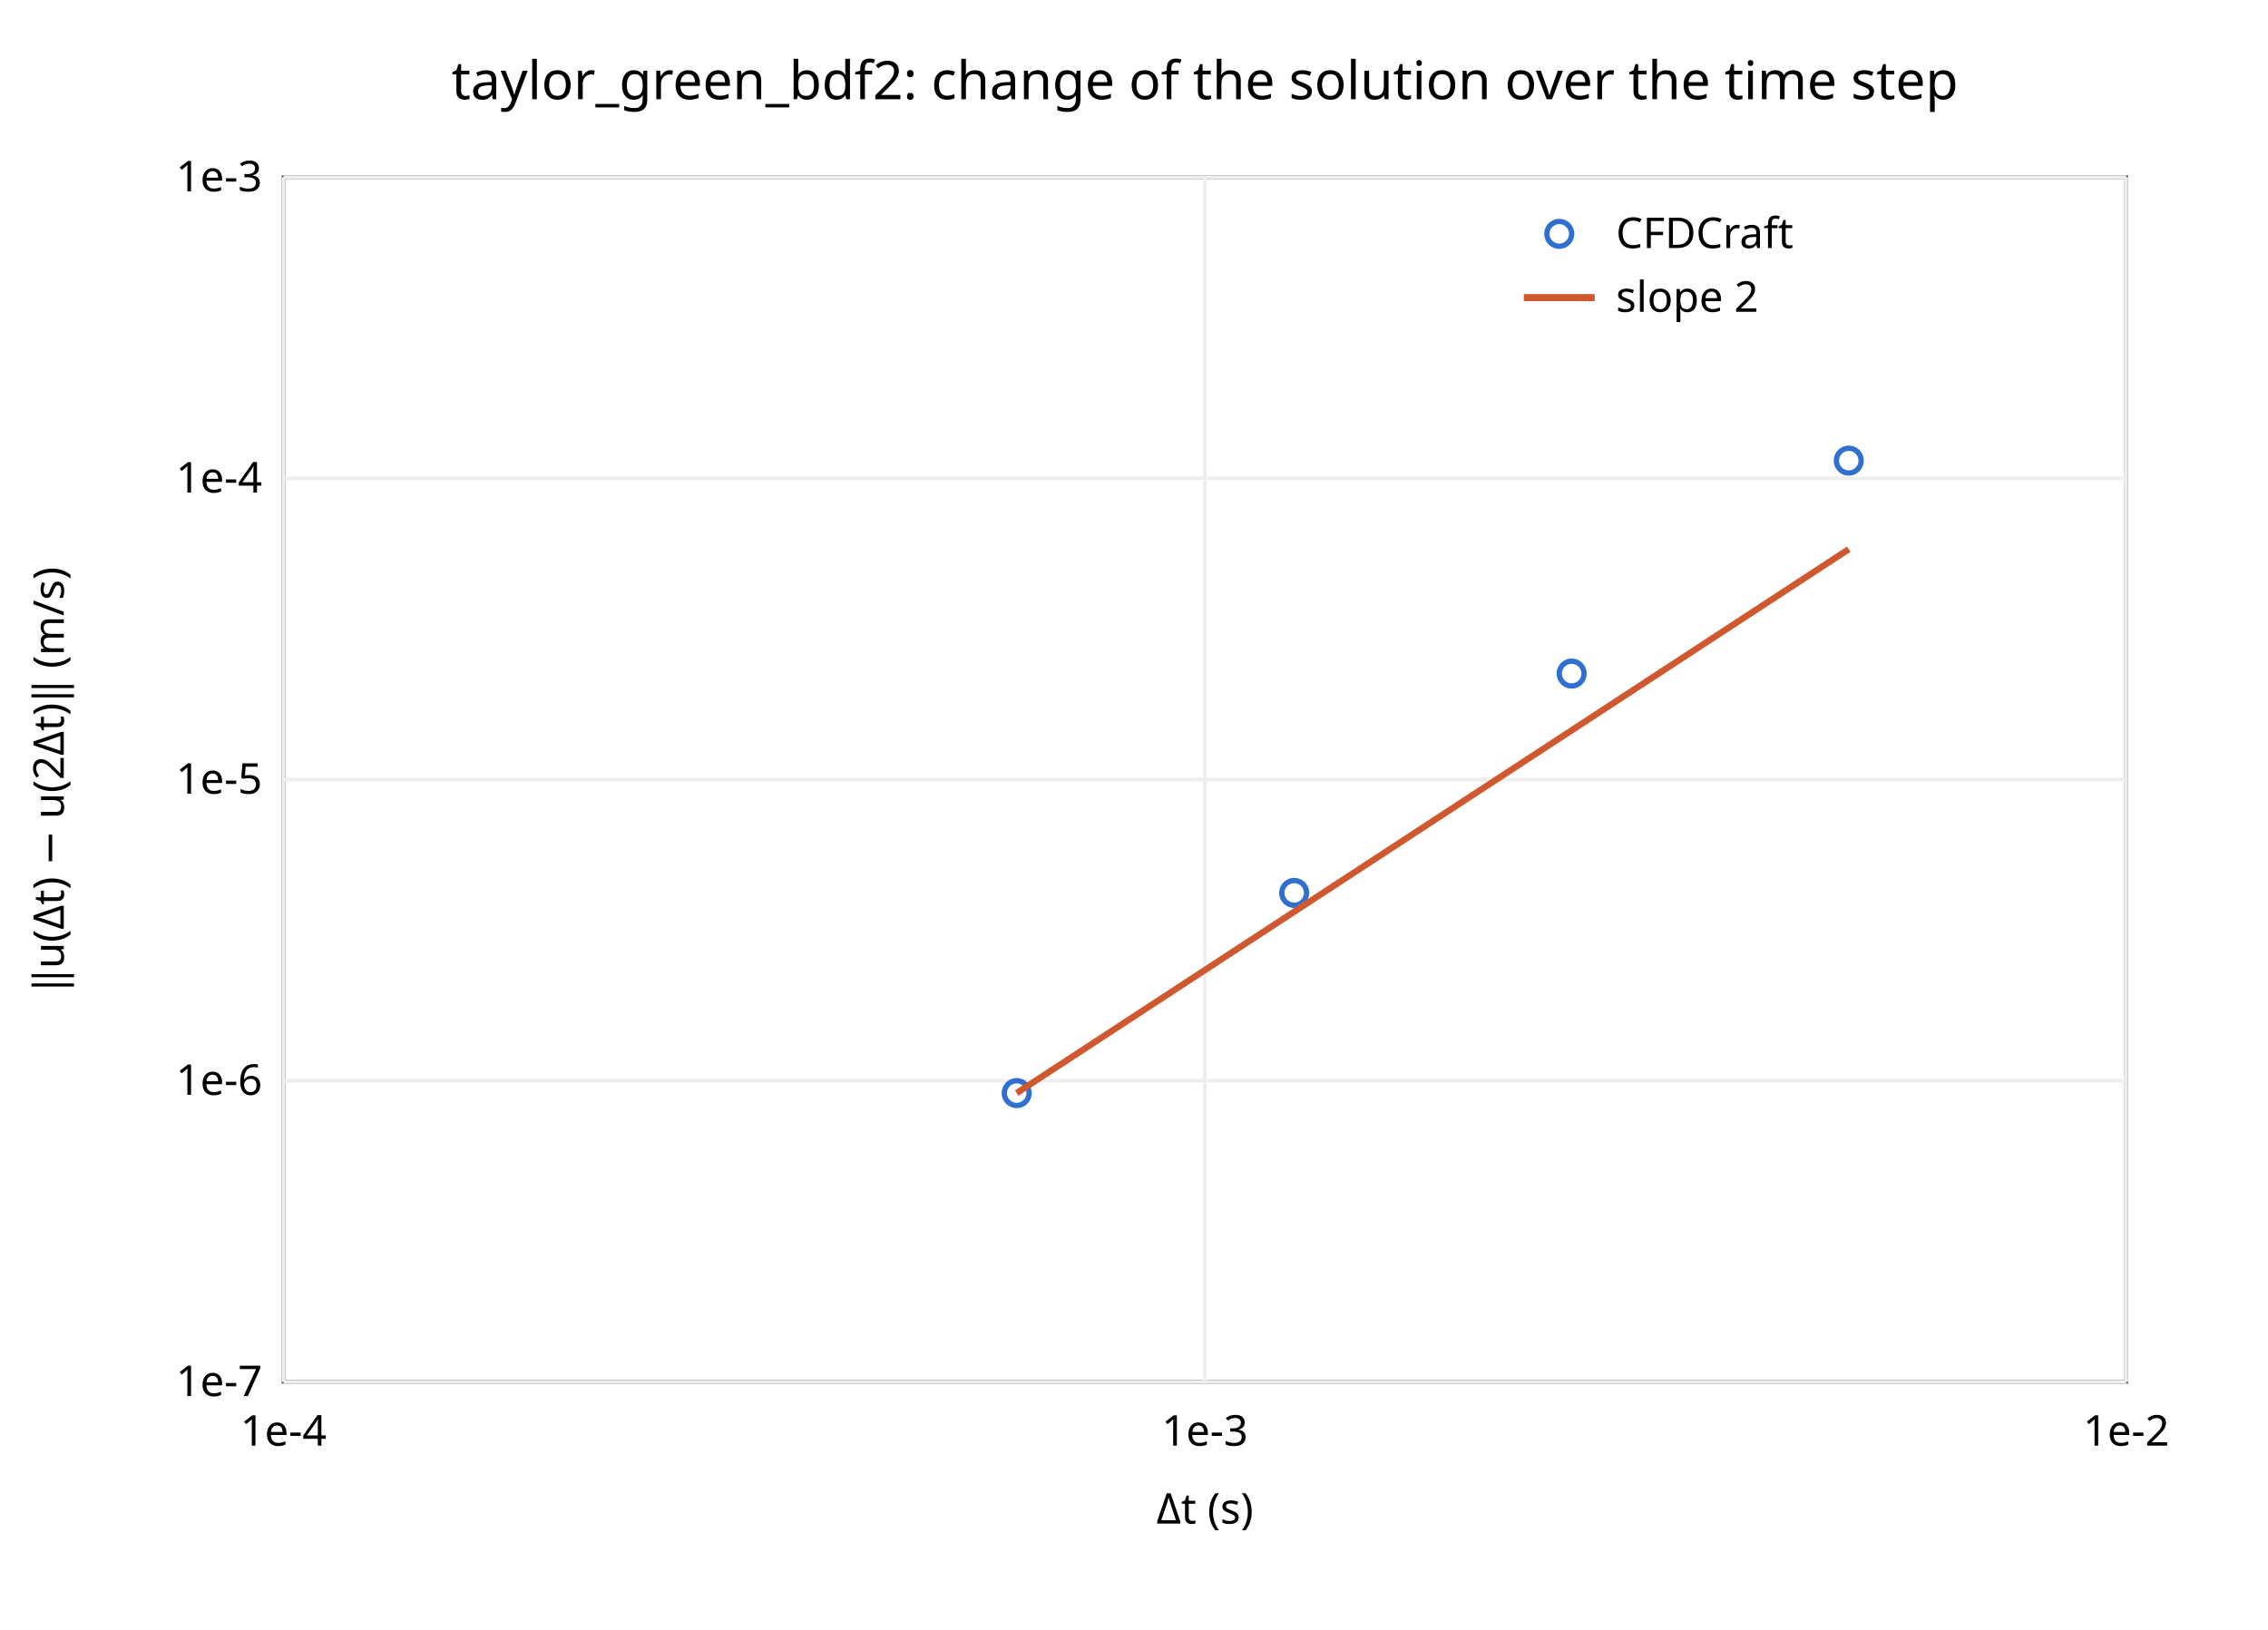
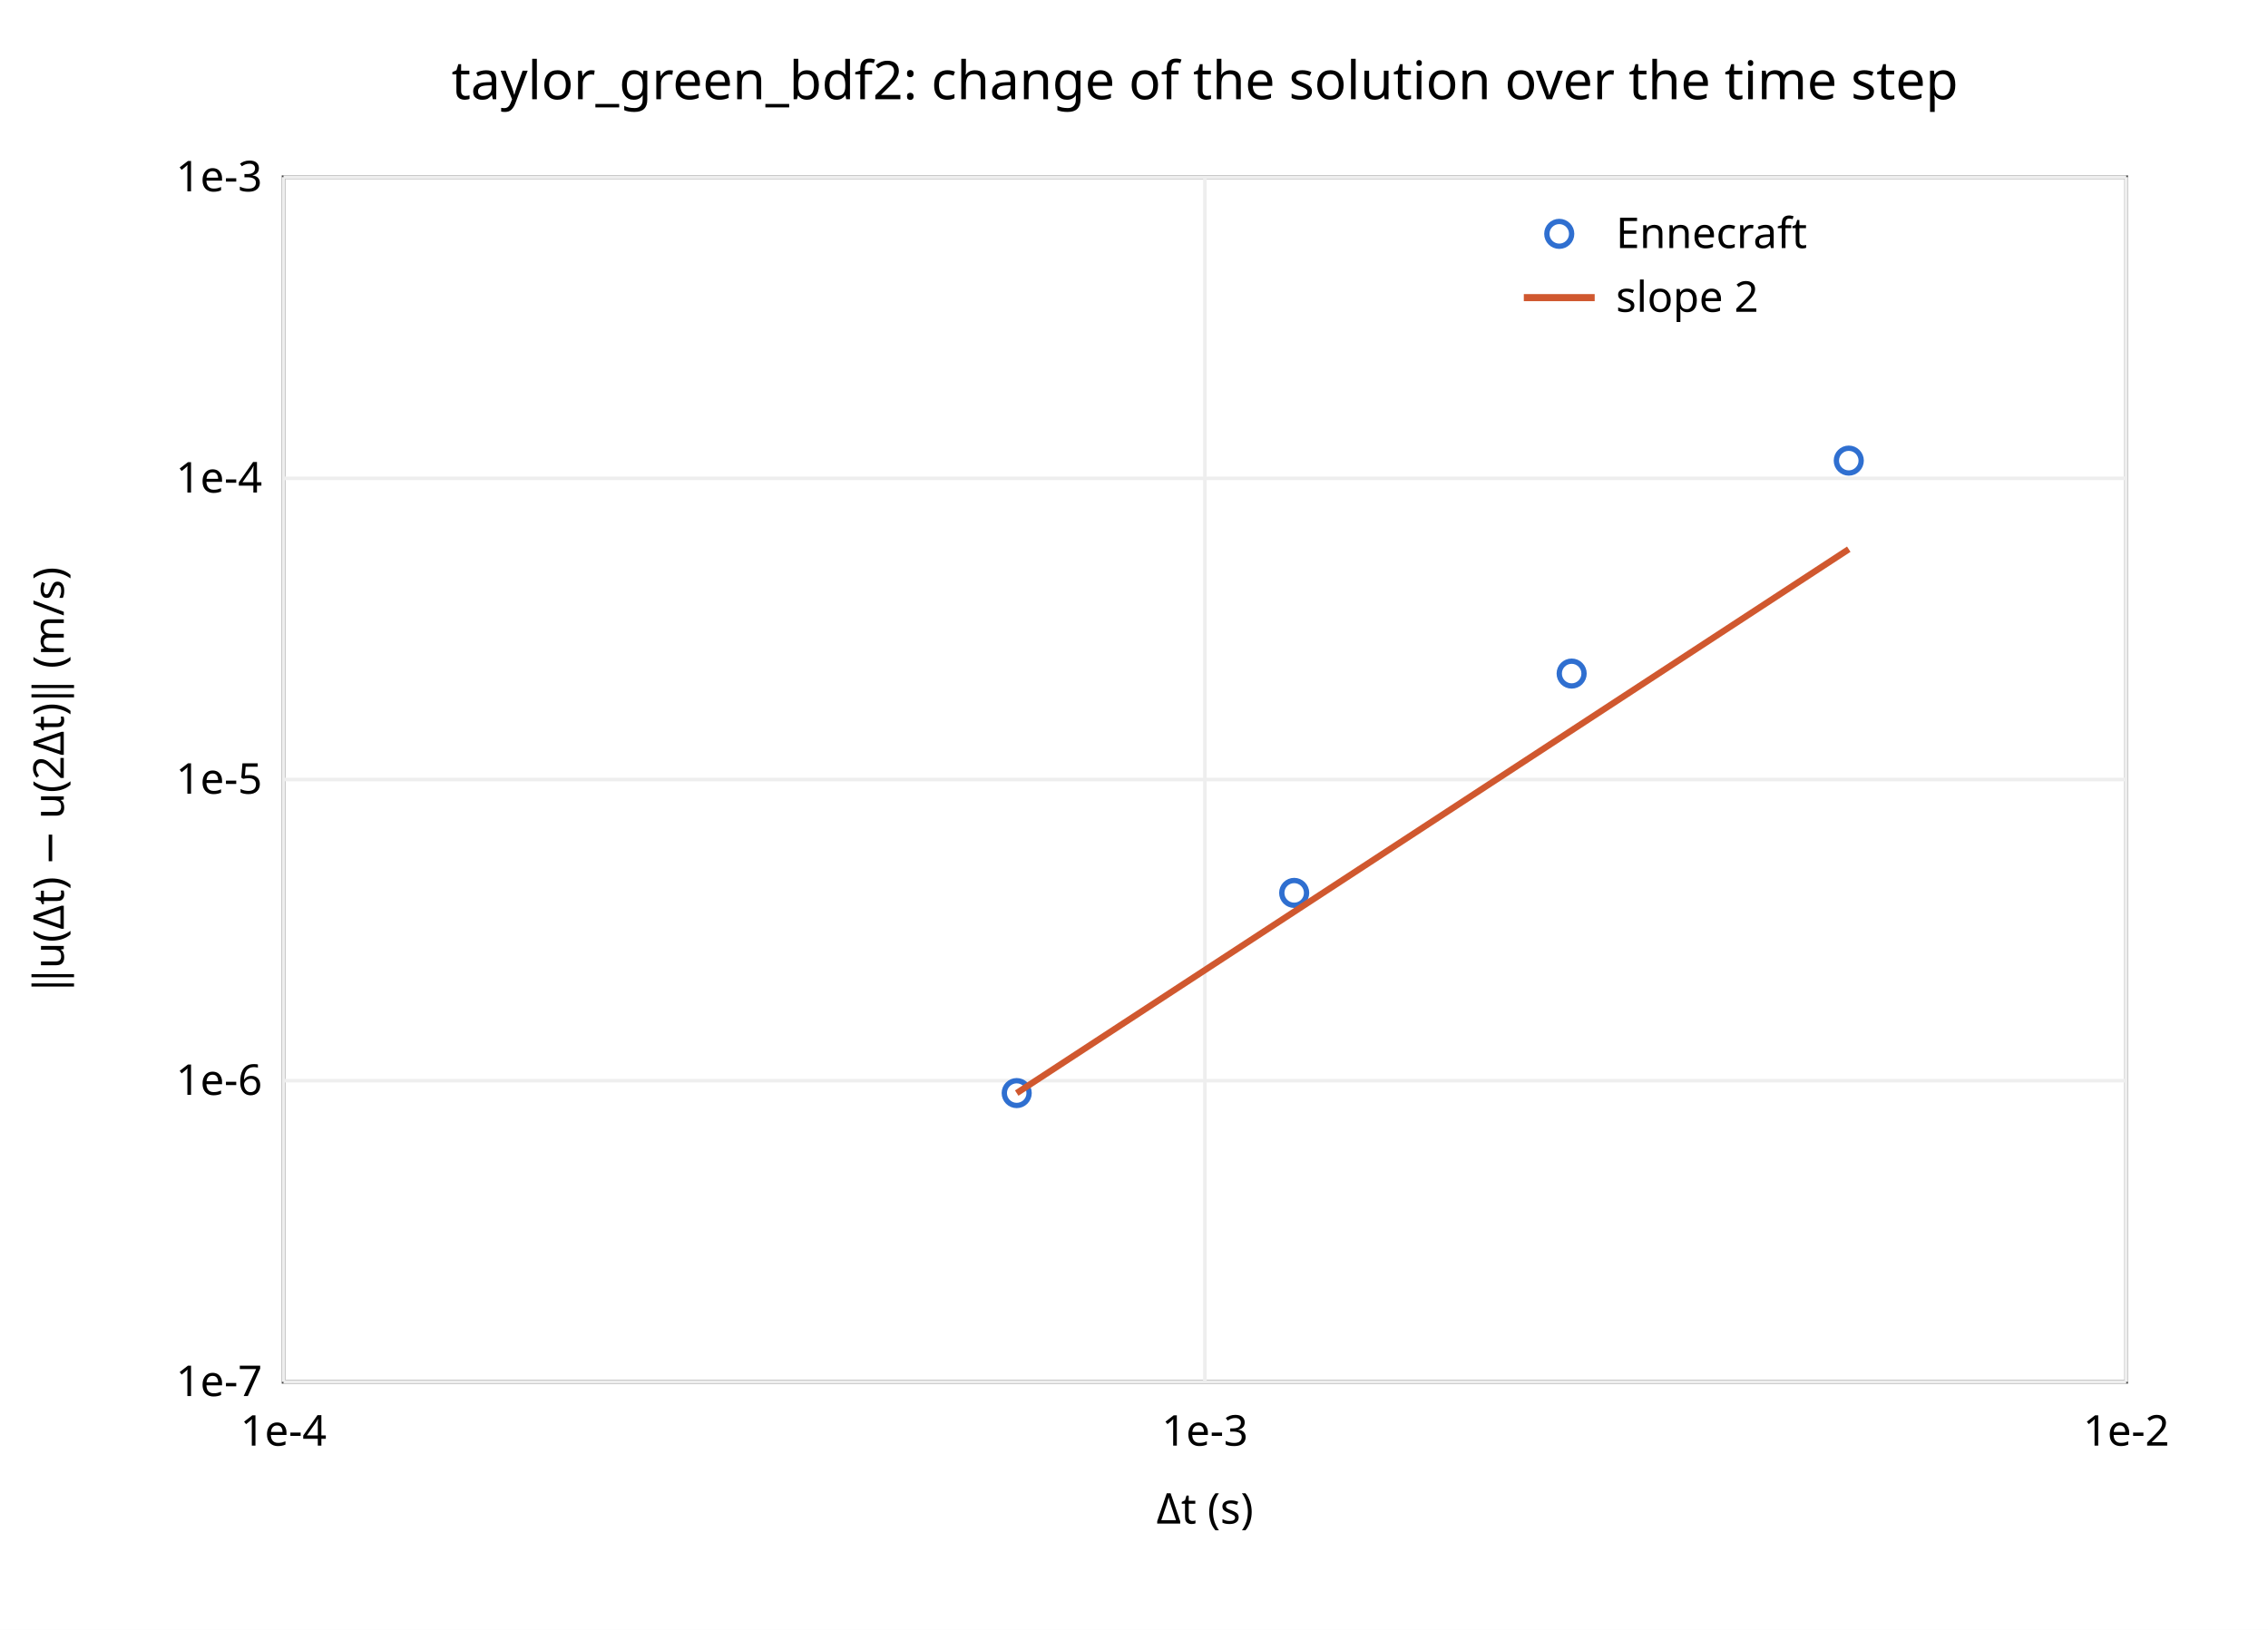
<svg xmlns="http://www.w3.org/2000/svg" width="640" height="460" viewBox="0 0 640 460" font-family="sans-serif" font-size="12">
  <rect width="640" height="460" fill="#fff" />
  <text x="340" y="28" text-anchor="middle" font-size="15">taylor_green_bdf2: change of the solution over the time step</text>
  <rect x="80" y="50" width="520" height="340" fill="none" stroke="#444" />
  <text x="340" y="430" text-anchor="middle">Δt (s)</text>
  <text x="18" y="220" text-anchor="middle" transform="rotate(-90 18 220)">‖u(Δt) − u(2Δt)‖ (m/s)</text>
  <line x1="80.0" x2="80.0" y1="50" y2="390" stroke="#eee" />
  <text x="80.0" y="408" text-anchor="middle">1e-4</text>
  <line x1="340.0" x2="340.0" y1="50" y2="390" stroke="#eee" />
  <text x="340.0" y="408" text-anchor="middle">1e-3</text>
  <line x1="600.0" x2="600.0" y1="50" y2="390" stroke="#eee" />
  <text x="600.0" y="408" text-anchor="middle">1e-2</text>
  <line x1="80" x2="600" y1="390.0" y2="390.0" stroke="#eee" />
  <text x="74" y="394.0" text-anchor="end">1e-7</text>
  <line x1="80" x2="600" y1="305.0" y2="305.0" stroke="#eee" />
  <text x="74" y="309.0" text-anchor="end">1e-6</text>
  <line x1="80" x2="600" y1="220.0" y2="220.0" stroke="#eee" />
  <text x="74" y="224.0" text-anchor="end">1e-5</text>
  <line x1="80" x2="600" y1="135.0" y2="135.0" stroke="#eee" />
  <text x="74" y="139.0" text-anchor="end">1e-4</text>
  <line x1="80" x2="600" y1="50.0" y2="50.0" stroke="#eee" />
  <text x="74" y="54.0" text-anchor="end">1e-3</text>
  <circle cx="521.7" cy="130.0" r="3.5" fill="none" stroke="#2f6fd0" stroke-width="1.5" />
  <circle cx="443.5" cy="190.1" r="3.5" fill="none" stroke="#2f6fd0" stroke-width="1.5" />
  <circle cx="365.2" cy="252.0" r="3.5" fill="none" stroke="#2f6fd0" stroke-width="1.5" />
  <circle cx="286.9" cy="308.5" r="3.5" fill="none" stroke="#2f6fd0" stroke-width="1.5" />
  <circle cx="440" cy="66" r="3.5" fill="none" stroke="#2f6fd0" stroke-width="1.5" />
-   <text x="456" y="70">CFDCraft</text>
+   <text x="456" y="70">Ennecraft</text>
  <polyline points="521.7,155.0 286.9,308.5" fill="none" stroke="#d0582f" stroke-width="1.8" />
  <line x1="430" x2="450" y1="84" y2="84" stroke="#d0582f" stroke-width="2" />
  <text x="456" y="88">slope 2</text>
</svg>
